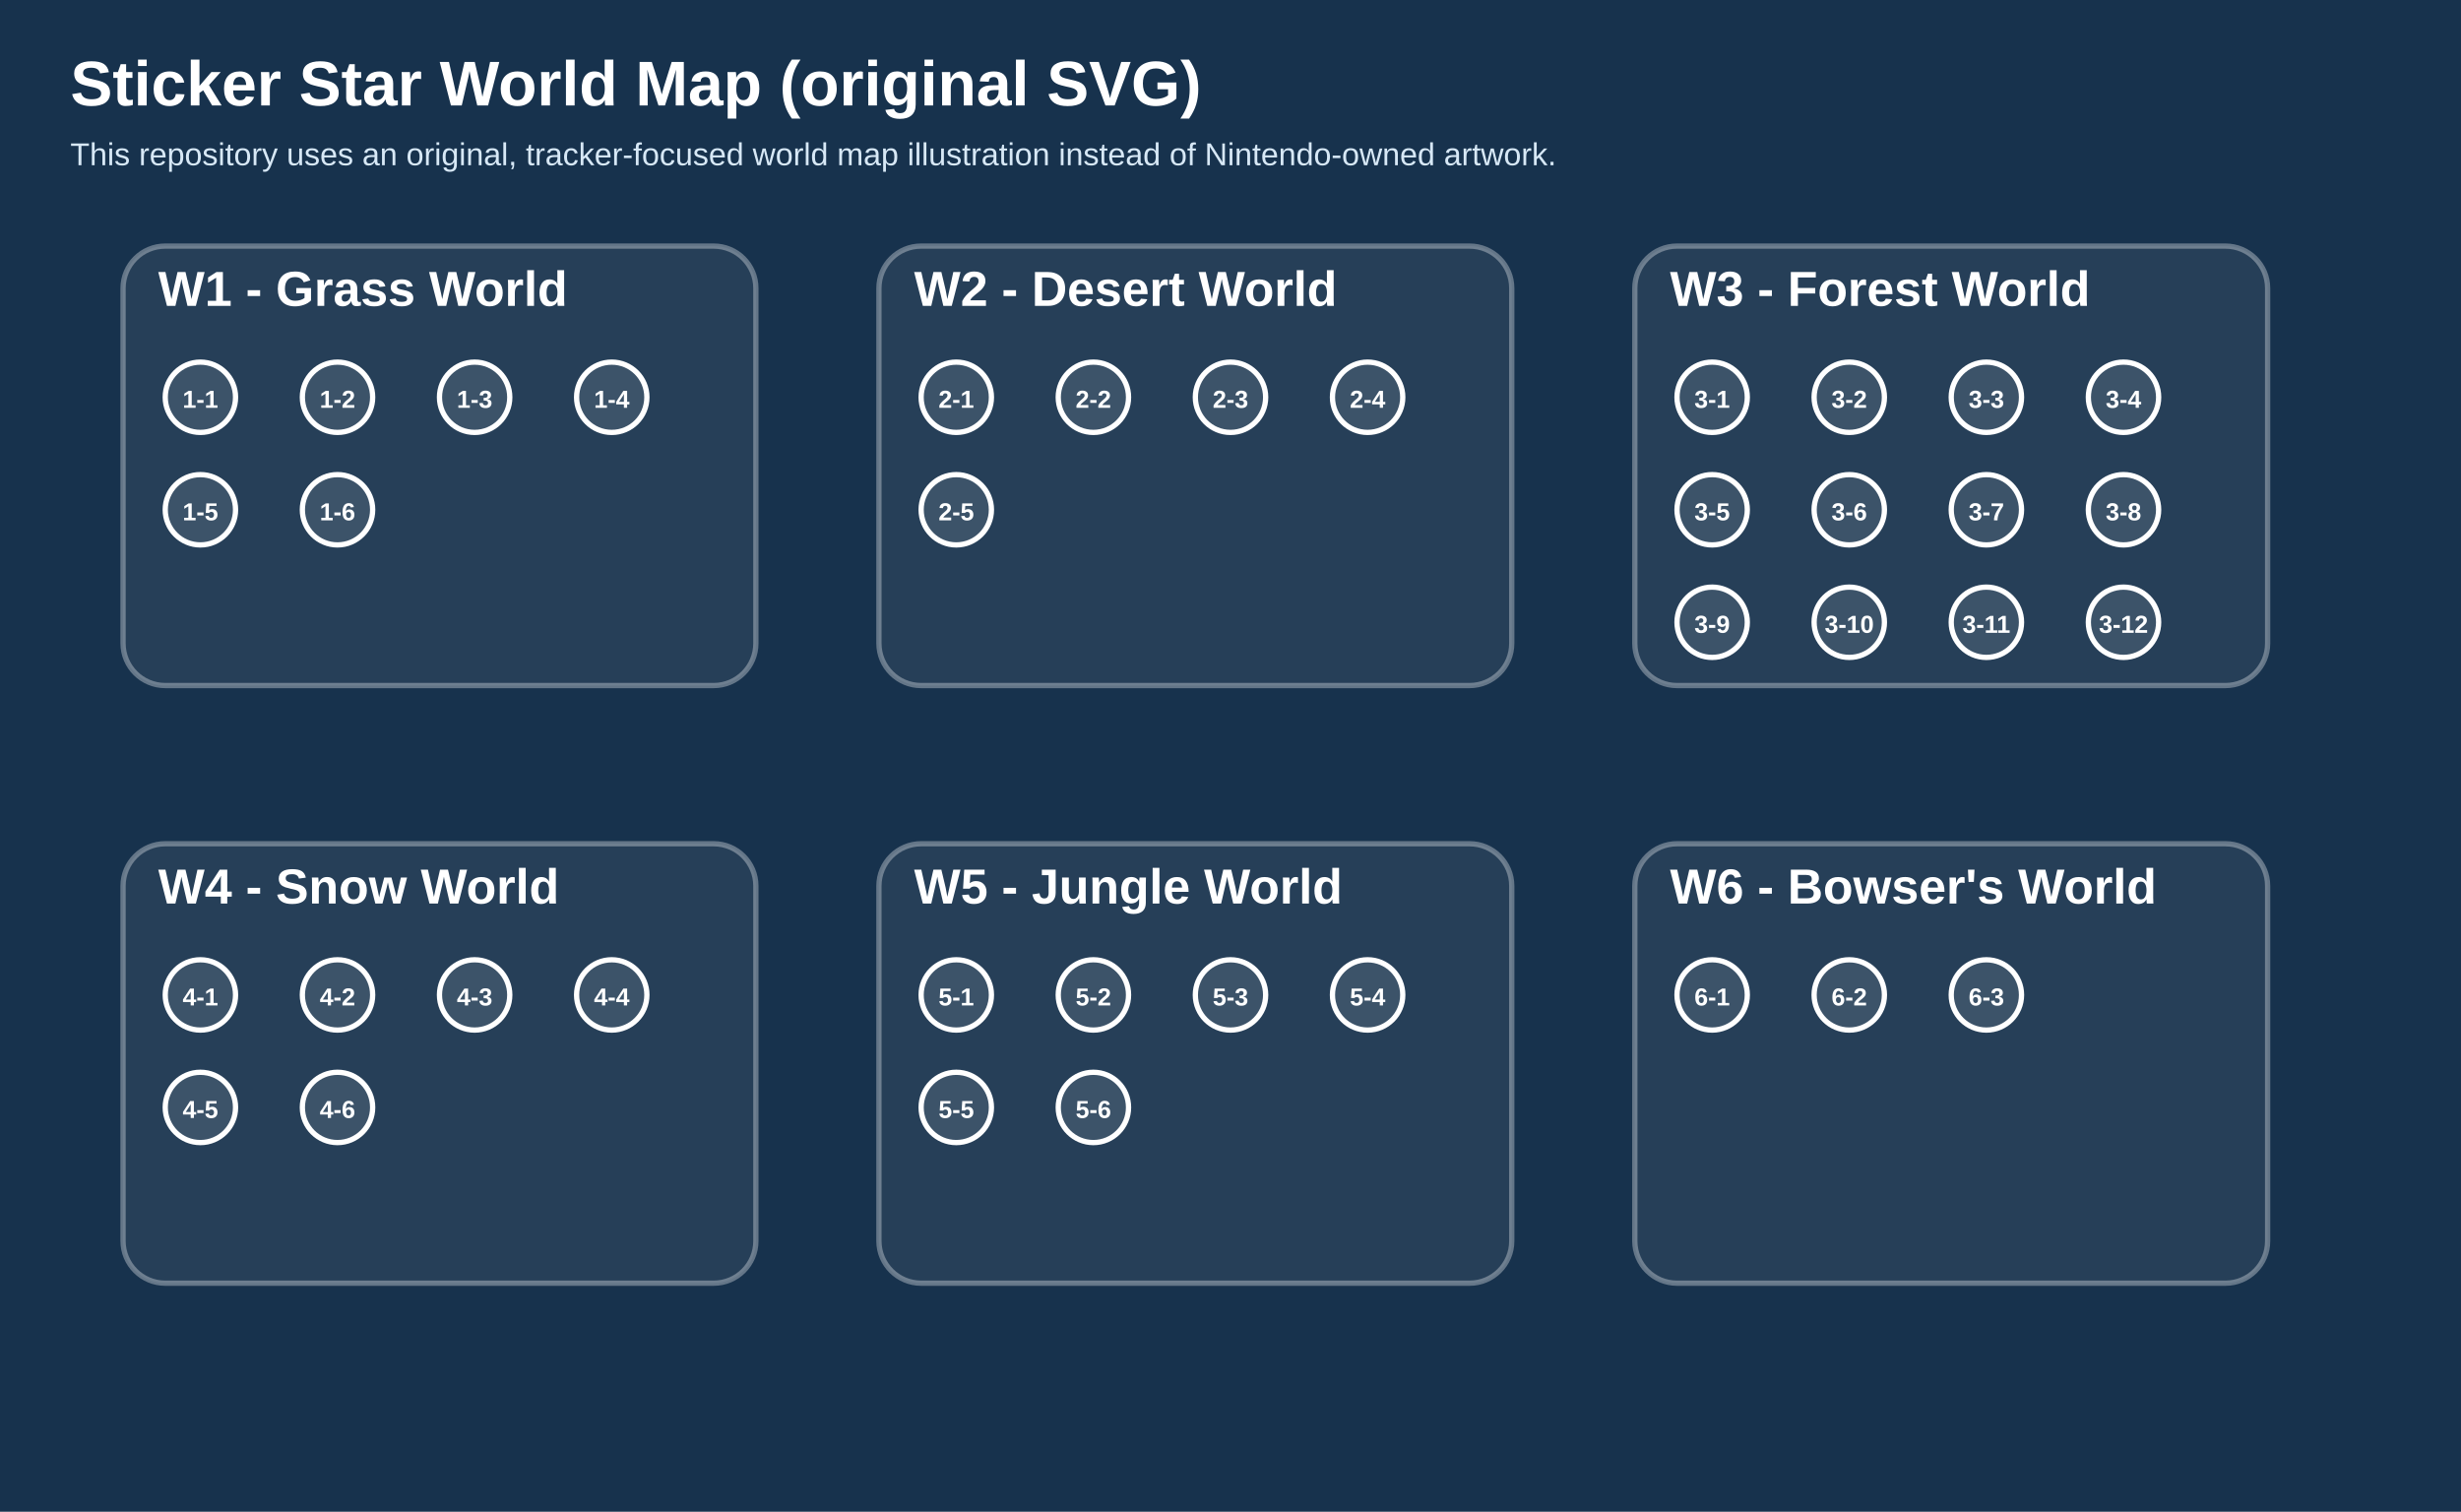
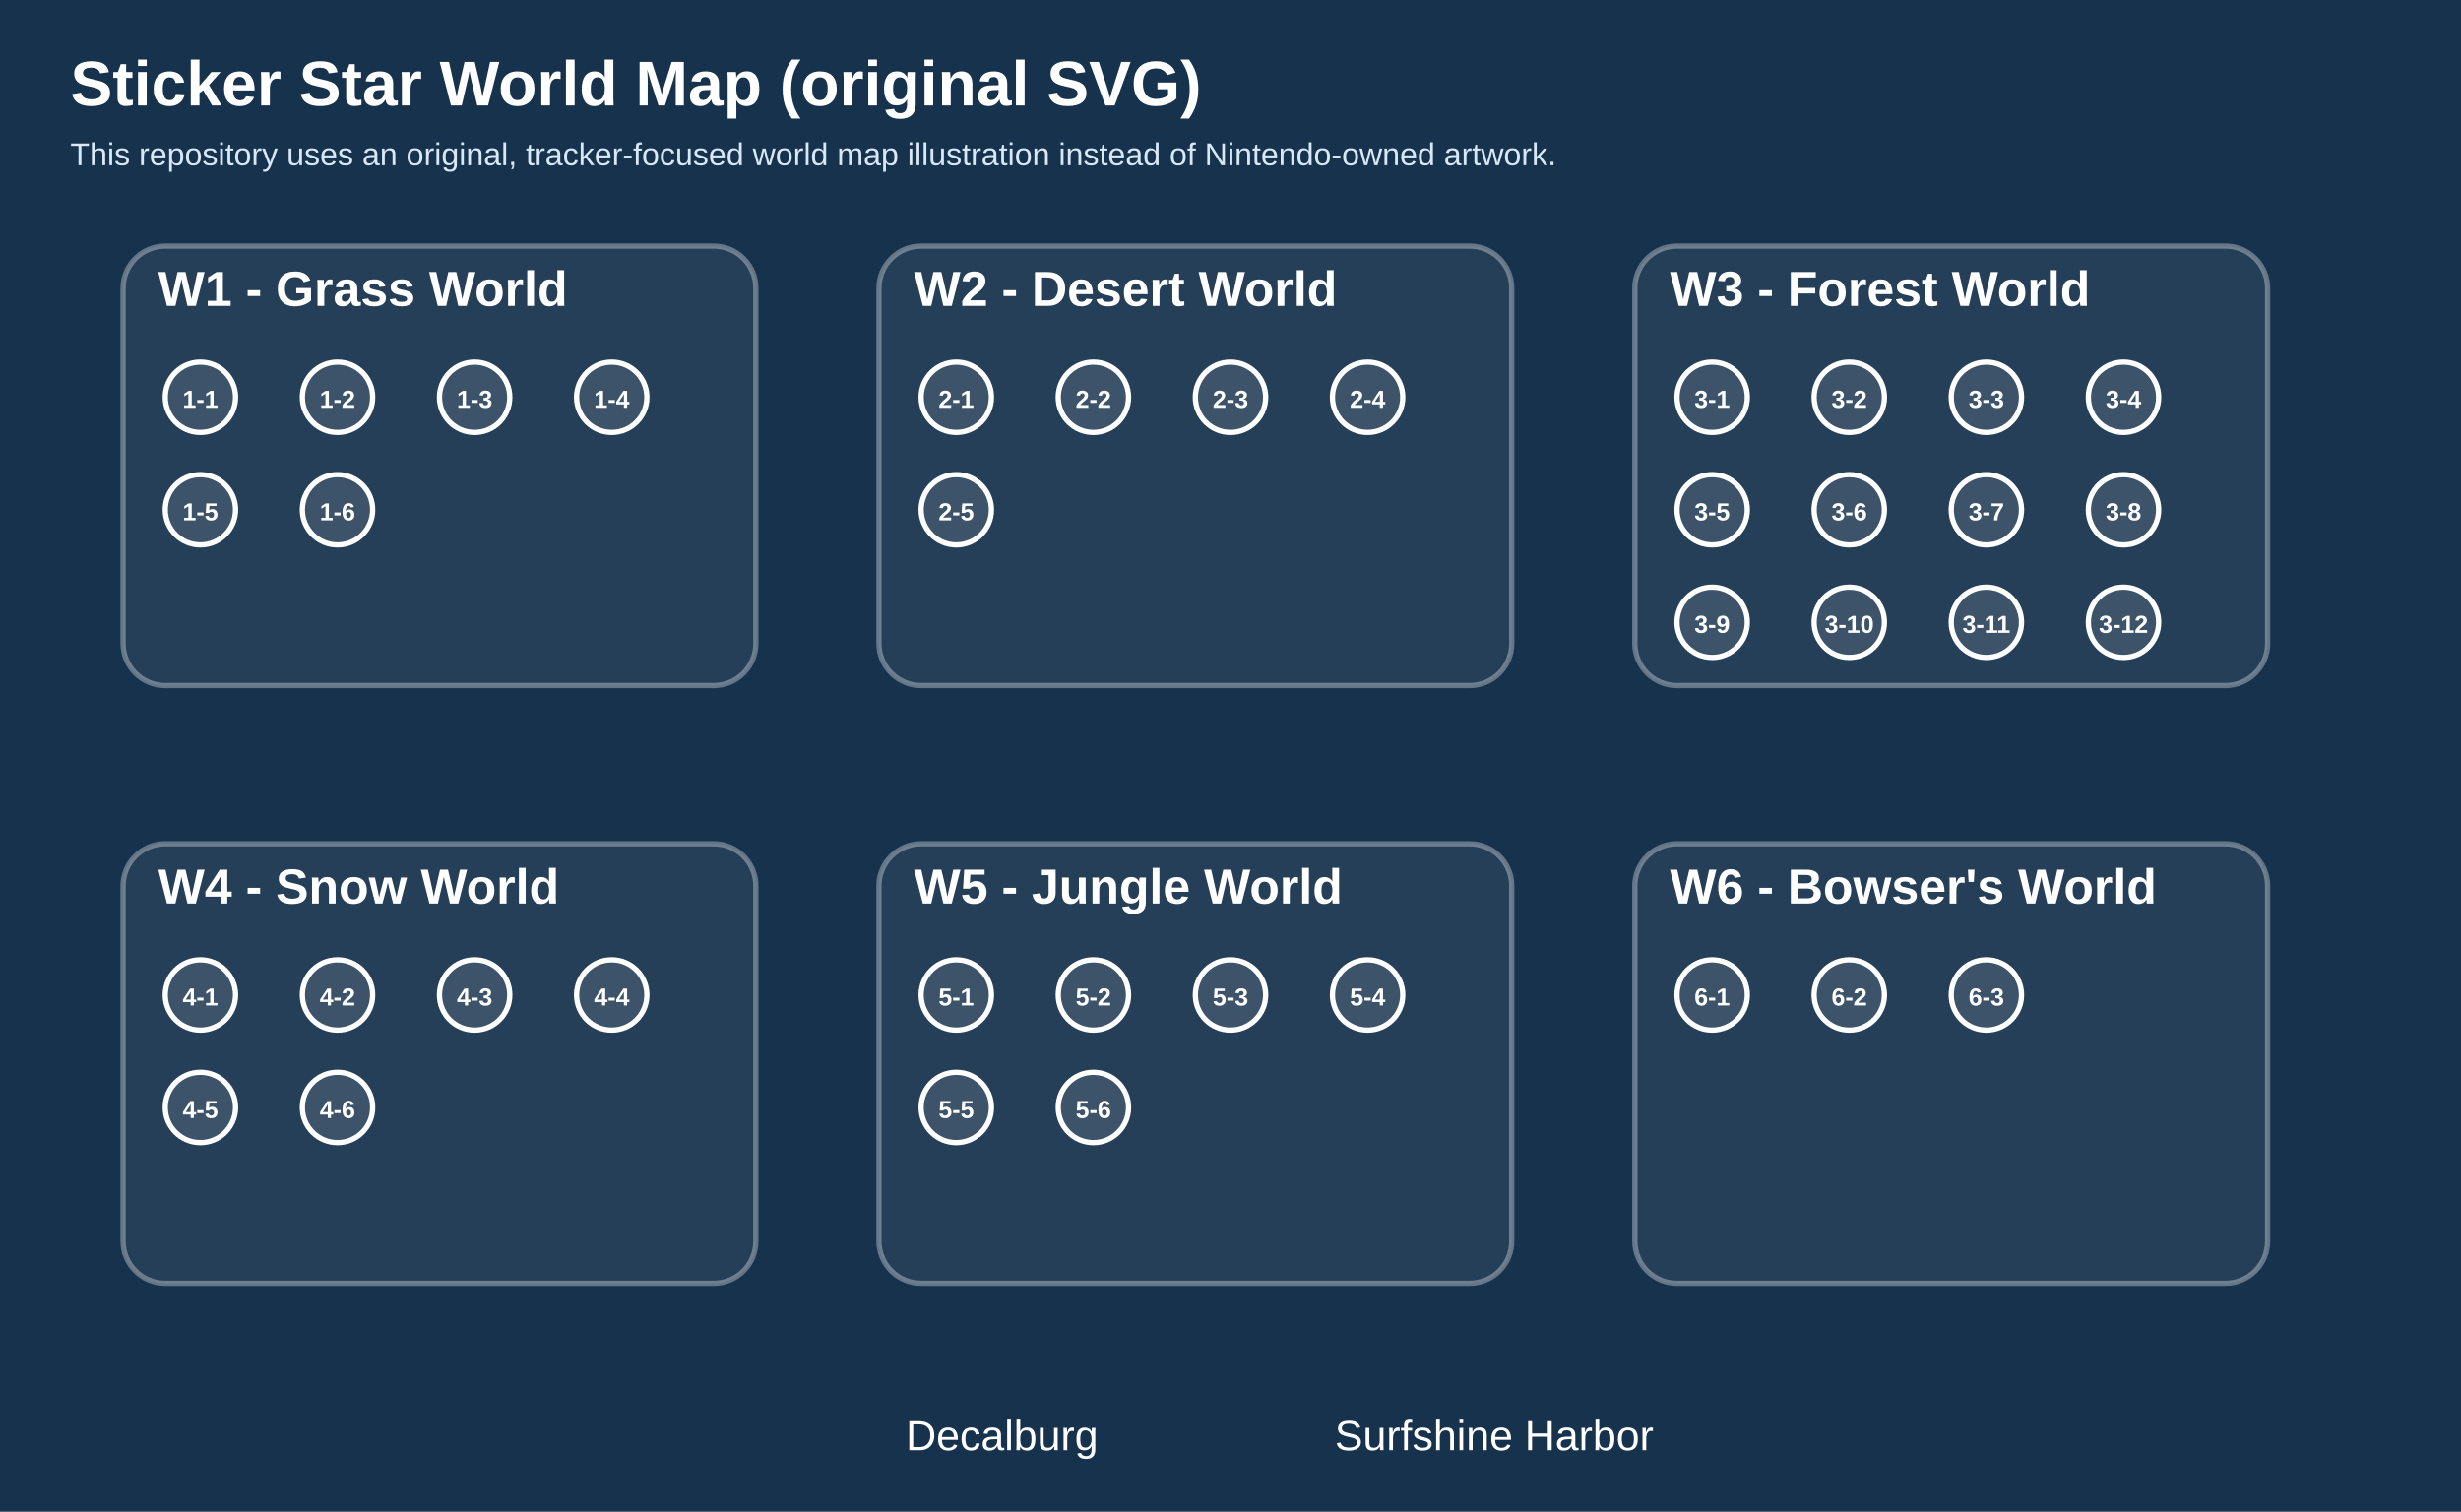
<svg xmlns="http://www.w3.org/2000/svg" width="1400" height="860" viewBox="0 0 1400 860">
  <rect width="1400" height="860" fill="#17324d" />
  <text x="40" y="60" font-family="Arial, sans-serif" font-size="36" font-weight="700" fill="#fff">Sticker Star World Map (original SVG)</text>
  <text x="40" y="94" font-family="Arial, sans-serif" font-size="18" fill="#d7e8f6">This repository uses an original, tracker-focused world map illustration instead of Nintendo-owned artwork.</text>
  <rect x="70" y="140" width="360" height="250" rx="24" fill="#ffffff10" stroke="#ffffff55" stroke-width="3" />
  <text x="90" y="174" font-family="Arial, sans-serif" font-size="28" font-weight="700" fill="#fff">W1 - Grass World</text>
  <circle cx="114" cy="226" r="20" fill="#ffffff1a" stroke="#fff" stroke-width="3" />
  <text x="114" y="232" text-anchor="middle" font-family="Arial, sans-serif" font-size="14" font-weight="700" fill="#fff">1-1</text>
  <circle cx="192" cy="226" r="20" fill="#ffffff1a" stroke="#fff" stroke-width="3" />
  <text x="192" y="232" text-anchor="middle" font-family="Arial, sans-serif" font-size="14" font-weight="700" fill="#fff">1-2</text>
  <circle cx="270" cy="226" r="20" fill="#ffffff1a" stroke="#fff" stroke-width="3" />
  <text x="270" y="232" text-anchor="middle" font-family="Arial, sans-serif" font-size="14" font-weight="700" fill="#fff">1-3</text>
  <circle cx="348" cy="226" r="20" fill="#ffffff1a" stroke="#fff" stroke-width="3" />
  <text x="348" y="232" text-anchor="middle" font-family="Arial, sans-serif" font-size="14" font-weight="700" fill="#fff">1-4</text>
  <circle cx="114" cy="290" r="20" fill="#ffffff1a" stroke="#fff" stroke-width="3" />
  <text x="114" y="296" text-anchor="middle" font-family="Arial, sans-serif" font-size="14" font-weight="700" fill="#fff">1-5</text>
  <circle cx="192" cy="290" r="20" fill="#ffffff1a" stroke="#fff" stroke-width="3" />
  <text x="192" y="296" text-anchor="middle" font-family="Arial, sans-serif" font-size="14" font-weight="700" fill="#fff">1-6</text>
  <rect x="500" y="140" width="360" height="250" rx="24" fill="#ffffff10" stroke="#ffffff55" stroke-width="3" />
  <text x="520" y="174" font-family="Arial, sans-serif" font-size="28" font-weight="700" fill="#fff">W2 - Desert World</text>
  <circle cx="544" cy="226" r="20" fill="#ffffff1a" stroke="#fff" stroke-width="3" />
  <text x="544" y="232" text-anchor="middle" font-family="Arial, sans-serif" font-size="14" font-weight="700" fill="#fff">2-1</text>
  <circle cx="622" cy="226" r="20" fill="#ffffff1a" stroke="#fff" stroke-width="3" />
  <text x="622" y="232" text-anchor="middle" font-family="Arial, sans-serif" font-size="14" font-weight="700" fill="#fff">2-2</text>
  <circle cx="700" cy="226" r="20" fill="#ffffff1a" stroke="#fff" stroke-width="3" />
  <text x="700" y="232" text-anchor="middle" font-family="Arial, sans-serif" font-size="14" font-weight="700" fill="#fff">2-3</text>
  <circle cx="778" cy="226" r="20" fill="#ffffff1a" stroke="#fff" stroke-width="3" />
  <text x="778" y="232" text-anchor="middle" font-family="Arial, sans-serif" font-size="14" font-weight="700" fill="#fff">2-4</text>
  <circle cx="544" cy="290" r="20" fill="#ffffff1a" stroke="#fff" stroke-width="3" />
  <text x="544" y="296" text-anchor="middle" font-family="Arial, sans-serif" font-size="14" font-weight="700" fill="#fff">2-5</text>
  <rect x="930" y="140" width="360" height="250" rx="24" fill="#ffffff10" stroke="#ffffff55" stroke-width="3" />
  <text x="950" y="174" font-family="Arial, sans-serif" font-size="28" font-weight="700" fill="#fff">W3 - Forest World</text>
  <circle cx="974" cy="226" r="20" fill="#ffffff1a" stroke="#fff" stroke-width="3" />
  <text x="974" y="232" text-anchor="middle" font-family="Arial, sans-serif" font-size="14" font-weight="700" fill="#fff">3-1</text>
  <circle cx="1052" cy="226" r="20" fill="#ffffff1a" stroke="#fff" stroke-width="3" />
  <text x="1052" y="232" text-anchor="middle" font-family="Arial, sans-serif" font-size="14" font-weight="700" fill="#fff">3-2</text>
  <circle cx="1130" cy="226" r="20" fill="#ffffff1a" stroke="#fff" stroke-width="3" />
  <text x="1130" y="232" text-anchor="middle" font-family="Arial, sans-serif" font-size="14" font-weight="700" fill="#fff">3-3</text>
  <circle cx="1208" cy="226" r="20" fill="#ffffff1a" stroke="#fff" stroke-width="3" />
  <text x="1208" y="232" text-anchor="middle" font-family="Arial, sans-serif" font-size="14" font-weight="700" fill="#fff">3-4</text>
  <circle cx="974" cy="290" r="20" fill="#ffffff1a" stroke="#fff" stroke-width="3" />
  <text x="974" y="296" text-anchor="middle" font-family="Arial, sans-serif" font-size="14" font-weight="700" fill="#fff">3-5</text>
  <circle cx="1052" cy="290" r="20" fill="#ffffff1a" stroke="#fff" stroke-width="3" />
  <text x="1052" y="296" text-anchor="middle" font-family="Arial, sans-serif" font-size="14" font-weight="700" fill="#fff">3-6</text>
  <circle cx="1130" cy="290" r="20" fill="#ffffff1a" stroke="#fff" stroke-width="3" />
  <text x="1130" y="296" text-anchor="middle" font-family="Arial, sans-serif" font-size="14" font-weight="700" fill="#fff">3-7</text>
  <circle cx="1208" cy="290" r="20" fill="#ffffff1a" stroke="#fff" stroke-width="3" />
  <text x="1208" y="296" text-anchor="middle" font-family="Arial, sans-serif" font-size="14" font-weight="700" fill="#fff">3-8</text>
  <circle cx="974" cy="354" r="20" fill="#ffffff1a" stroke="#fff" stroke-width="3" />
  <text x="974" y="360" text-anchor="middle" font-family="Arial, sans-serif" font-size="14" font-weight="700" fill="#fff">3-9</text>
  <circle cx="1052" cy="354" r="20" fill="#ffffff1a" stroke="#fff" stroke-width="3" />
  <text x="1052" y="360" text-anchor="middle" font-family="Arial, sans-serif" font-size="14" font-weight="700" fill="#fff">3-10</text>
  <circle cx="1130" cy="354" r="20" fill="#ffffff1a" stroke="#fff" stroke-width="3" />
  <text x="1130" y="360" text-anchor="middle" font-family="Arial, sans-serif" font-size="14" font-weight="700" fill="#fff">3-11</text>
  <circle cx="1208" cy="354" r="20" fill="#ffffff1a" stroke="#fff" stroke-width="3" />
  <text x="1208" y="360" text-anchor="middle" font-family="Arial, sans-serif" font-size="14" font-weight="700" fill="#fff">3-12</text>
  <rect x="70" y="480" width="360" height="250" rx="24" fill="#ffffff10" stroke="#ffffff55" stroke-width="3" />
  <text x="90" y="514" font-family="Arial, sans-serif" font-size="28" font-weight="700" fill="#fff">W4 - Snow World</text>
  <circle cx="114" cy="566" r="20" fill="#ffffff1a" stroke="#fff" stroke-width="3" />
  <text x="114" y="572" text-anchor="middle" font-family="Arial, sans-serif" font-size="14" font-weight="700" fill="#fff">4-1</text>
  <circle cx="192" cy="566" r="20" fill="#ffffff1a" stroke="#fff" stroke-width="3" />
  <text x="192" y="572" text-anchor="middle" font-family="Arial, sans-serif" font-size="14" font-weight="700" fill="#fff">4-2</text>
  <circle cx="270" cy="566" r="20" fill="#ffffff1a" stroke="#fff" stroke-width="3" />
  <text x="270" y="572" text-anchor="middle" font-family="Arial, sans-serif" font-size="14" font-weight="700" fill="#fff">4-3</text>
  <circle cx="348" cy="566" r="20" fill="#ffffff1a" stroke="#fff" stroke-width="3" />
  <text x="348" y="572" text-anchor="middle" font-family="Arial, sans-serif" font-size="14" font-weight="700" fill="#fff">4-4</text>
  <circle cx="114" cy="630" r="20" fill="#ffffff1a" stroke="#fff" stroke-width="3" />
  <text x="114" y="636" text-anchor="middle" font-family="Arial, sans-serif" font-size="14" font-weight="700" fill="#fff">4-5</text>
  <circle cx="192" cy="630" r="20" fill="#ffffff1a" stroke="#fff" stroke-width="3" />
  <text x="192" y="636" text-anchor="middle" font-family="Arial, sans-serif" font-size="14" font-weight="700" fill="#fff">4-6</text>
  <rect x="500" y="480" width="360" height="250" rx="24" fill="#ffffff10" stroke="#ffffff55" stroke-width="3" />
  <text x="520" y="514" font-family="Arial, sans-serif" font-size="28" font-weight="700" fill="#fff">W5 - Jungle World</text>
  <circle cx="544" cy="566" r="20" fill="#ffffff1a" stroke="#fff" stroke-width="3" />
  <text x="544" y="572" text-anchor="middle" font-family="Arial, sans-serif" font-size="14" font-weight="700" fill="#fff">5-1</text>
  <circle cx="622" cy="566" r="20" fill="#ffffff1a" stroke="#fff" stroke-width="3" />
  <text x="622" y="572" text-anchor="middle" font-family="Arial, sans-serif" font-size="14" font-weight="700" fill="#fff">5-2</text>
  <circle cx="700" cy="566" r="20" fill="#ffffff1a" stroke="#fff" stroke-width="3" />
  <text x="700" y="572" text-anchor="middle" font-family="Arial, sans-serif" font-size="14" font-weight="700" fill="#fff">5-3</text>
  <circle cx="778" cy="566" r="20" fill="#ffffff1a" stroke="#fff" stroke-width="3" />
  <text x="778" y="572" text-anchor="middle" font-family="Arial, sans-serif" font-size="14" font-weight="700" fill="#fff">5-4</text>
  <circle cx="544" cy="630" r="20" fill="#ffffff1a" stroke="#fff" stroke-width="3" />
  <text x="544" y="636" text-anchor="middle" font-family="Arial, sans-serif" font-size="14" font-weight="700" fill="#fff">5-5</text>
  <circle cx="622" cy="630" r="20" fill="#ffffff1a" stroke="#fff" stroke-width="3" />
  <text x="622" y="636" text-anchor="middle" font-family="Arial, sans-serif" font-size="14" font-weight="700" fill="#fff">5-6</text>
  <rect x="930" y="480" width="360" height="250" rx="24" fill="#ffffff10" stroke="#ffffff55" stroke-width="3" />
  <text x="950" y="514" font-family="Arial, sans-serif" font-size="28" font-weight="700" fill="#fff">W6 - Bowser's World</text>
  <circle cx="974" cy="566" r="20" fill="#ffffff1a" stroke="#fff" stroke-width="3" />
  <text x="974" y="572" text-anchor="middle" font-family="Arial, sans-serif" font-size="14" font-weight="700" fill="#fff">6-1</text>
  <circle cx="1052" cy="566" r="20" fill="#ffffff1a" stroke="#fff" stroke-width="3" />
  <text x="1052" y="572" text-anchor="middle" font-family="Arial, sans-serif" font-size="14" font-weight="700" fill="#fff">6-2</text>
  <circle cx="1130" cy="566" r="20" fill="#ffffff1a" stroke="#fff" stroke-width="3" />
  <text x="1130" y="572" text-anchor="middle" font-family="Arial, sans-serif" font-size="14" font-weight="700" fill="#fff">6-3</text>
+   <text x="570" y="825" text-anchor="middle" font-family="Arial" font-size="24" fill="#fff">Decalburg</text>
+   <text x="850" y="825" text-anchor="middle" font-family="Arial" font-size="24" fill="#fff">Surfshine Harbor</text>
</svg>
